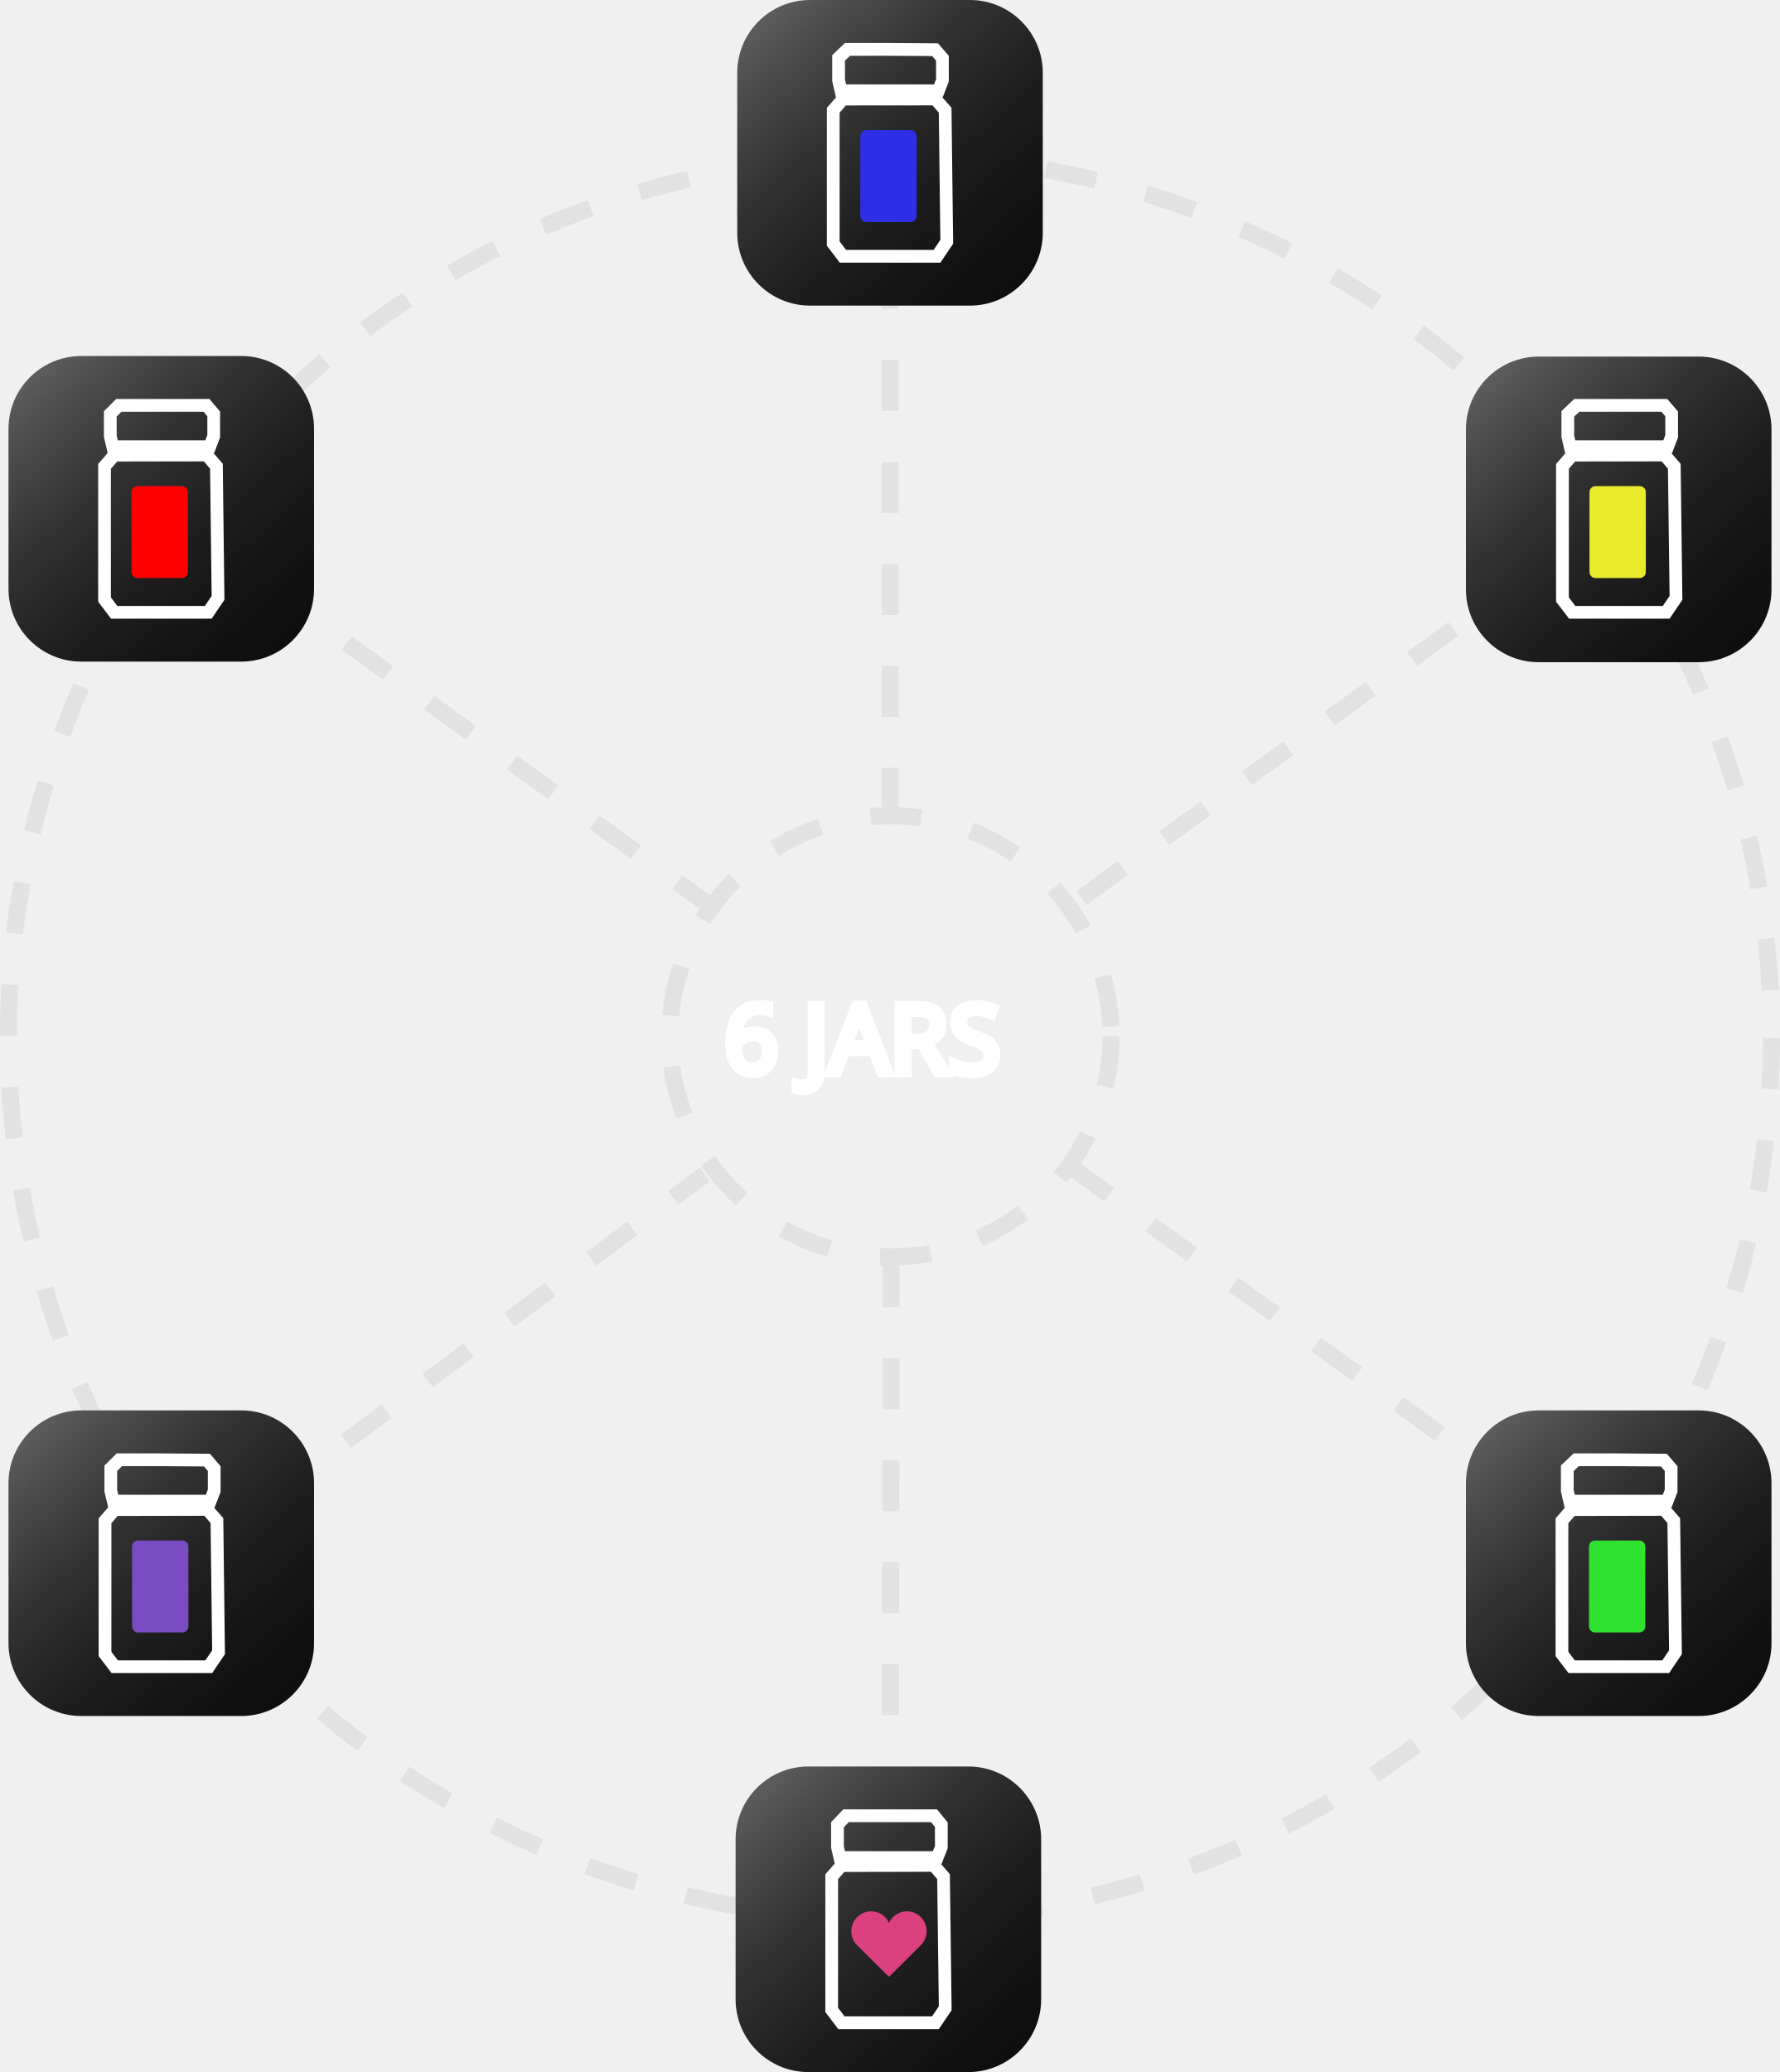
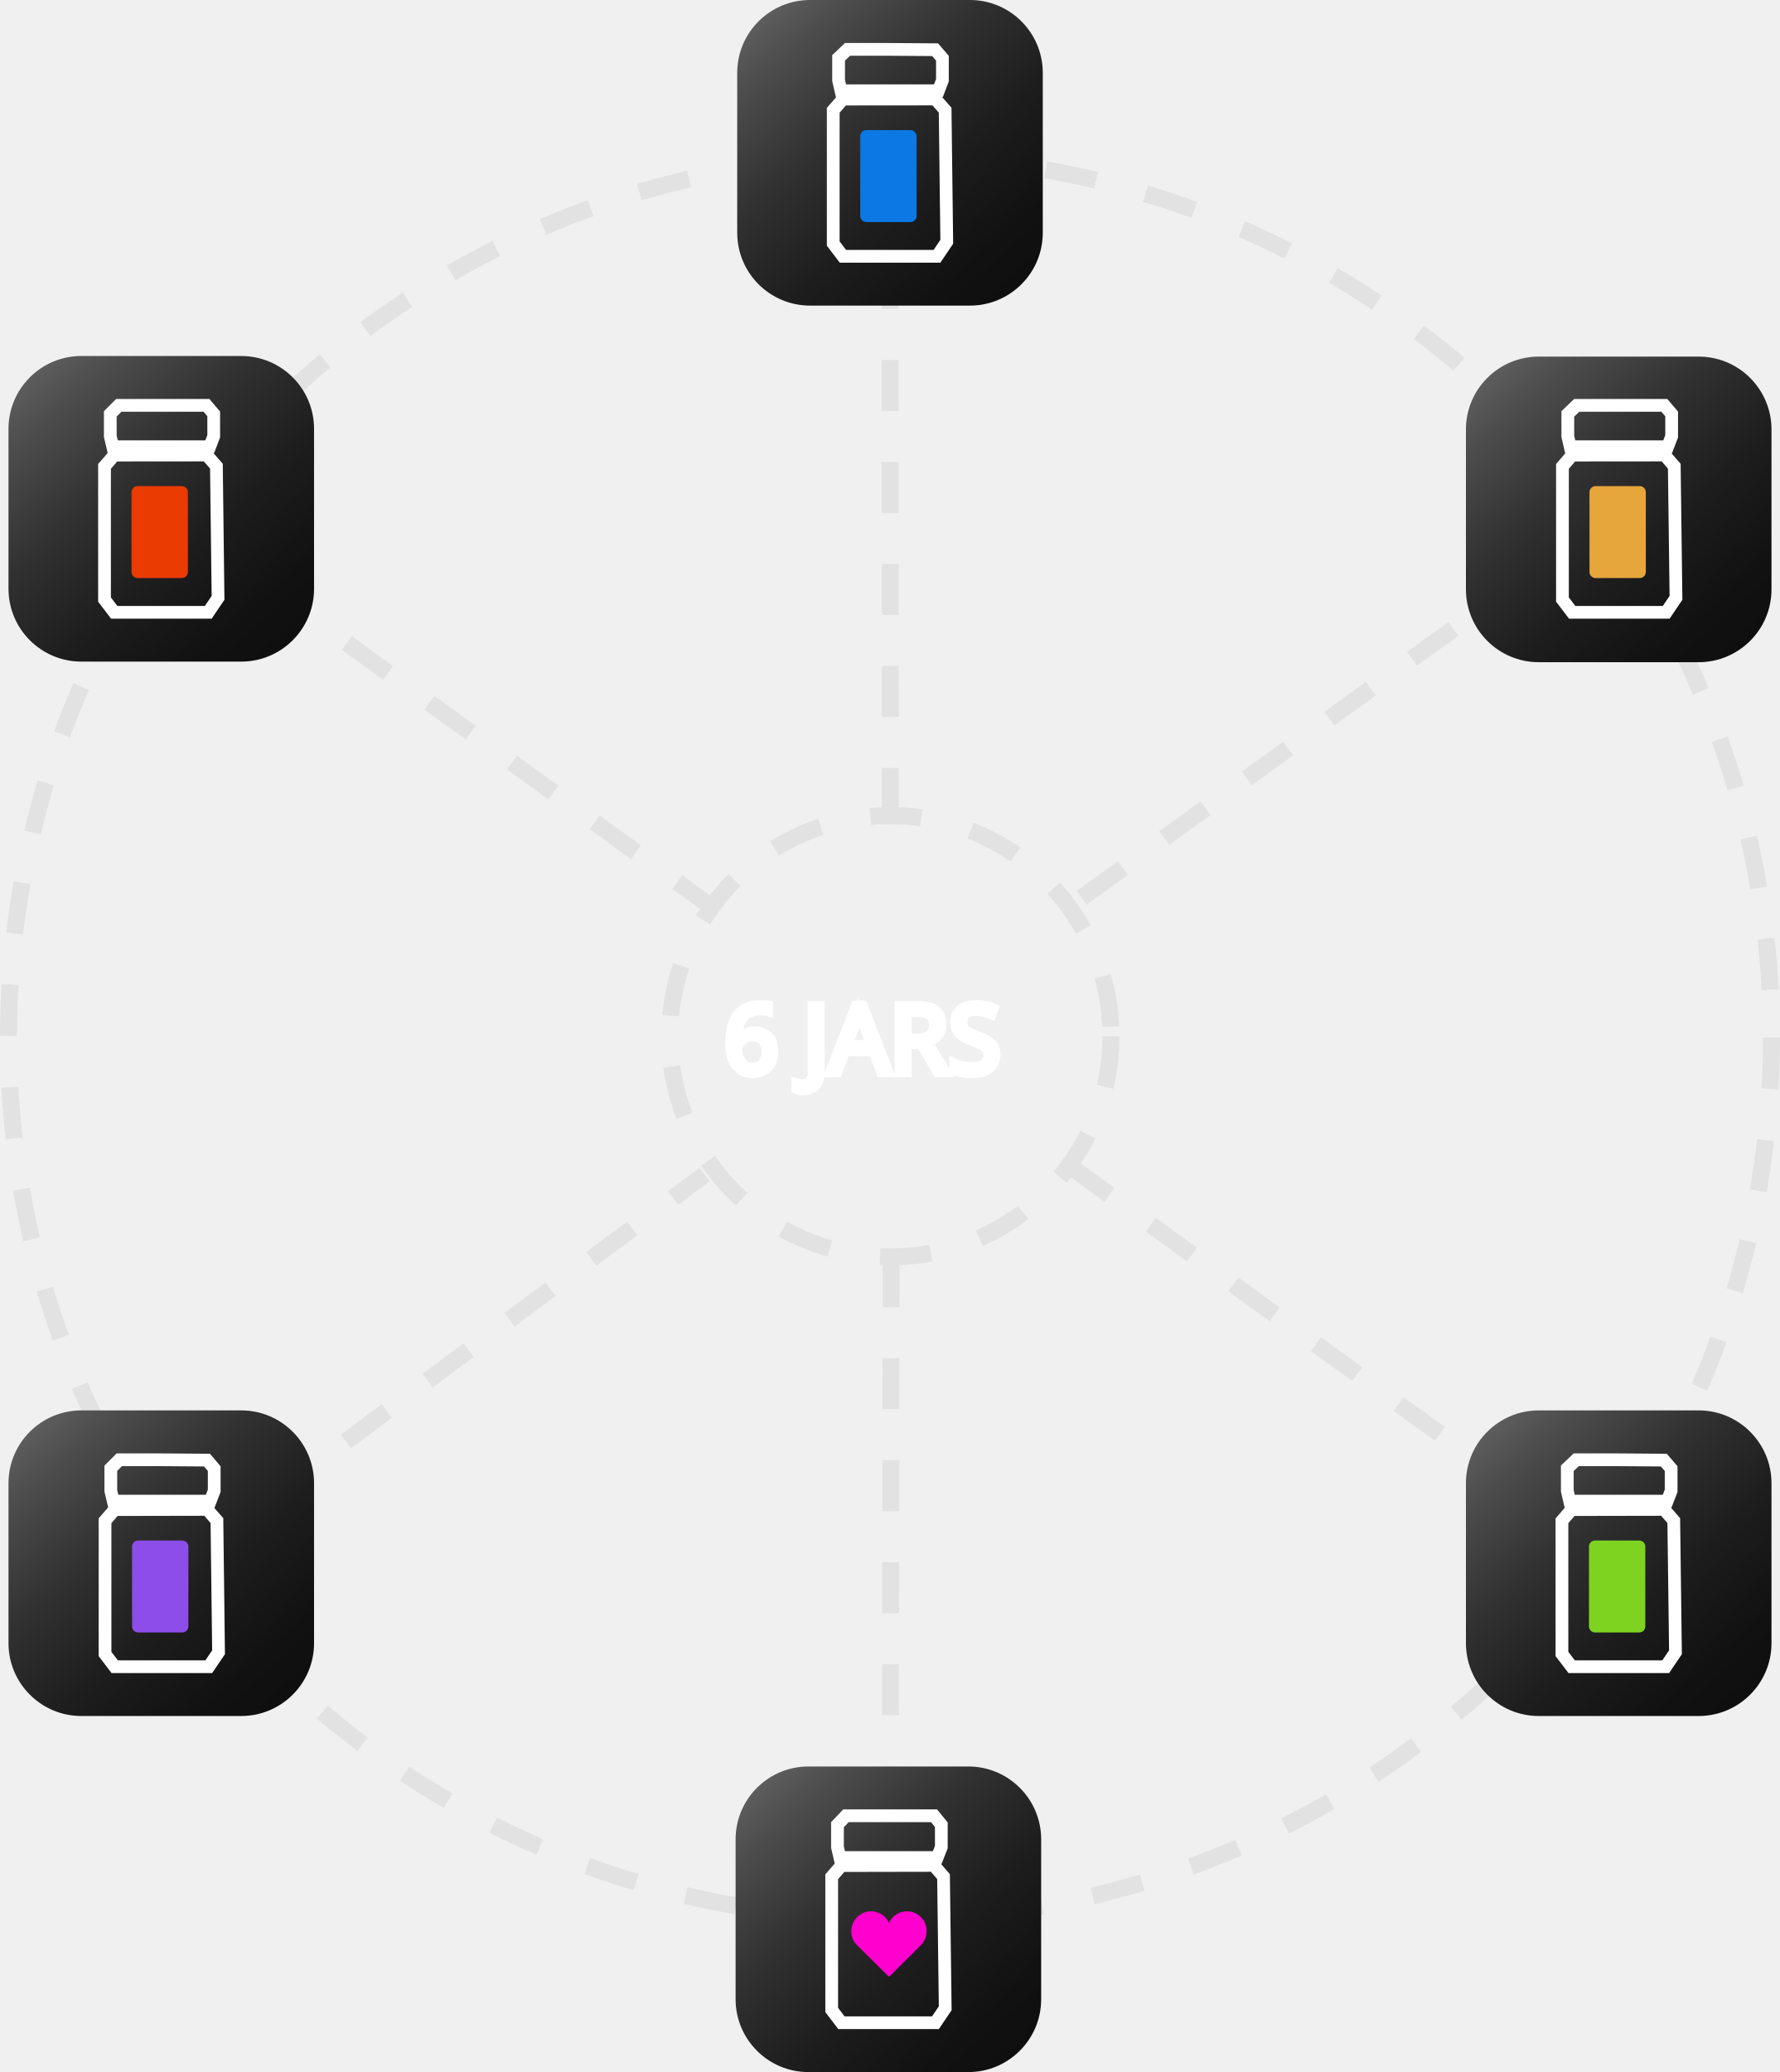
<svg xmlns="http://www.w3.org/2000/svg" version="1.1" id="Graphic_Elements" x="0px" y="0px" viewBox="0 0 209.47 243.81" style="enable-background:new 0 0 209.47 243.81;" xml:space="preserve">
  <circle style="fill:none;stroke:#E2E2E2;stroke-width:2;stroke-miterlimit:10;stroke-dasharray:6.04,6.04;" cx="104.74" cy="122.1" r="103.74" />
  <line style="fill:none;stroke:#E2E2E2;stroke-width:2;stroke-miterlimit:10;stroke-dasharray:6;" x1="104.76" y1="225.82" x2="104.88" y2="147.9" />
  <line style="fill:none;stroke:#E2E2E2;stroke-width:2;stroke-miterlimit:10;stroke-dasharray:6;" x1="21.45" y1="183.94" x2="82.92" y2="138.21" />
  <line style="fill:none;stroke:#E2E2E2;stroke-width:2;stroke-miterlimit:10;stroke-dasharray:6;" x1="104.74" y1="18.36" x2="104.78" y2="95.98" />
  <line style="fill:none;stroke:#E2E2E2;stroke-width:2;stroke-miterlimit:10;stroke-dasharray:6;" x1="84.56" y1="107.31" x2="18.98" y2="59.87" />
  <line style="fill:none;stroke:#E2E2E2;stroke-width:2;stroke-miterlimit:10;stroke-dasharray:6;" x1="190.49" y1="59.94" x2="125" y2="107.31" />
  <line style="fill:none;stroke:#E2E2E2;stroke-width:2;stroke-miterlimit:10;stroke-dasharray:6;" x1="125.7" y1="137.07" x2="190.49" y2="183.94" />
-   <linearGradient id="SVGID_1_" gradientUnits="userSpaceOnUse" x1="84.652" y1="250.442" x2="122.862" y2="207.792" gradientTransform="matrix(1 0 0 -1 0 246)">
+   <linearGradient id="SVGID_1_" gradientUnits="userSpaceOnUse" x1="84.652" y1="249.558" x2="122.862" y2="292.208" gradientTransform="matrix(1 0 0 1 0 -254)">
    <stop offset="0" style="stop-color:#7A7A7A" />
    <stop offset="0.04" style="stop-color:#707070" />
    <stop offset="0.23" style="stop-color:#4D4D4D" />
    <stop offset="0.42" style="stop-color:#313131" />
    <stop offset="0.62" style="stop-color:#1D1D1D" />
    <stop offset="0.81" style="stop-color:#111111" />
    <stop offset="1" style="stop-color:#0D0D0D" />
  </linearGradient>
  <path style="fill:url(#SVGID_1_);" d="M95.33,0h18.82c4.73,0,8.57,3.84,8.57,8.57v18.82c0,4.73-3.84,8.57-8.57,8.57H95.33  c-4.73,0-8.57-3.84-8.57-8.57V8.57C86.76,3.84,90.6,0,95.33,0z" />
  <path style="fill:none;stroke:#FFFFFF;stroke-width:1.5;stroke-miterlimit:10;" d="M104.51,5.81h-4.77l-1.05,1v2.64l0.28,1.23h11.47  l0.47-1.23v-2.6l-0.86-1L104.51,5.81z" />
  <path style="fill:none;stroke:#FFFFFF;stroke-width:1.5;stroke-miterlimit:10;" d="M99.2,11.66c-0.38,0.44-0.75,0.89-1.14,1.32  v15.68c0.38,0.5,0.75,1,1.14,1.5h11.07l1.15-1.71c-0.06-5.16-0.12-10.32-0.19-15.48c-0.39-0.44-0.75-0.88-1.15-1.32L99.2,11.66z" />
-   <path style="fill:#2E2EE5;" d="M101.96,15.31h5.19c0.4,0,0.72,0.32,0.72,0.72v9.38c0,0.4-0.32,0.72-0.72,0.72h-5.19  c-0.4,0-0.72-0.32-0.72-0.72v-9.38C101.24,15.63,101.56,15.31,101.96,15.31z" />
-   <linearGradient id="SVGID_2_" gradientUnits="userSpaceOnUse" x1="-1.105" y1="208.554" x2="37.105" y2="165.894" gradientTransform="matrix(1 0 0 -1 0 246)">
+   <path style="fill:#0B78E3;" d="M101.96,15.31h5.19c0.4,0,0.72,0.32,0.72,0.72v9.38c0,0.4-0.32,0.72-0.72,0.72h-5.19  c-0.4,0-0.72-0.32-0.72-0.72v-9.38C101.24,15.63,101.56,15.31,101.96,15.31z" />
+   <linearGradient id="SVGID_2_" gradientUnits="userSpaceOnUse" x1="-1.105" y1="291.446" x2="37.105" y2="334.106" gradientTransform="matrix(1 0 0 1 0 -254)">
    <stop offset="0" style="stop-color:#7A7A7A" />
    <stop offset="0.04" style="stop-color:#707070" />
    <stop offset="0.23" style="stop-color:#4D4D4D" />
    <stop offset="0.42" style="stop-color:#313131" />
    <stop offset="0.62" style="stop-color:#1D1D1D" />
    <stop offset="0.81" style="stop-color:#111111" />
    <stop offset="1" style="stop-color:#0D0D0D" />
  </linearGradient>
  <path style="fill:url(#SVGID_2_);" d="M9.57,41.89h18.82c4.73,0,8.57,3.84,8.57,8.57v18.82c0,4.73-3.84,8.57-8.57,8.57H9.57  C4.84,77.85,1,74.01,1,69.28V50.46C1,45.73,4.84,41.89,9.57,41.89z" />
-   <linearGradient id="SVGID_3_" gradientUnits="userSpaceOnUse" x1="170.41" y1="208.49" x2="208.62" y2="165.83" gradientTransform="matrix(1 0 0 -1 0 246)">
+   <linearGradient id="SVGID_3_" gradientUnits="userSpaceOnUse" x1="170.41" y1="291.51" x2="208.62" y2="334.17" gradientTransform="matrix(1 0 0 1 0 -254)">
    <stop offset="0" style="stop-color:#7A7A7A" />
    <stop offset="0.04" style="stop-color:#707070" />
    <stop offset="0.23" style="stop-color:#4D4D4D" />
    <stop offset="0.42" style="stop-color:#313131" />
    <stop offset="0.62" style="stop-color:#1D1D1D" />
    <stop offset="0.81" style="stop-color:#111111" />
    <stop offset="1" style="stop-color:#0D0D0D" />
  </linearGradient>
  <path style="fill:url(#SVGID_3_);" d="M181.09,41.96h18.82c4.73,0,8.57,3.84,8.57,8.57v18.82c0,4.73-3.84,8.57-8.57,8.57h-18.82  c-4.73,0-8.57-3.84-8.57-8.57V50.53C172.52,45.8,176.36,41.96,181.09,41.96z" />
-   <linearGradient id="SVGID_4_" gradientUnits="userSpaceOnUse" x1="170.415" y1="84.484" x2="208.625" y2="41.824" gradientTransform="matrix(1 0 0 -1 0 246)">
+   <linearGradient id="SVGID_4_" gradientUnits="userSpaceOnUse" x1="170.415" y1="415.516" x2="208.625" y2="458.176" gradientTransform="matrix(1 0 0 1 0 -254)">
    <stop offset="0" style="stop-color:#7A7A7A" />
    <stop offset="0.04" style="stop-color:#707070" />
    <stop offset="0.23" style="stop-color:#4D4D4D" />
    <stop offset="0.42" style="stop-color:#313131" />
    <stop offset="0.62" style="stop-color:#1D1D1D" />
    <stop offset="0.81" style="stop-color:#111111" />
    <stop offset="1" style="stop-color:#0D0D0D" />
  </linearGradient>
  <path style="fill:url(#SVGID_4_);" d="M181.09,165.96h18.82c4.73,0,8.57,3.84,8.57,8.57v18.82c0,4.73-3.84,8.57-8.57,8.57h-18.82  c-4.73,0-8.57-3.84-8.57-8.57v-18.82C172.52,169.8,176.36,165.96,181.09,165.96z" />
-   <linearGradient id="SVGID_5_" gradientUnits="userSpaceOnUse" x1="-1.105" y1="84.484" x2="37.105" y2="41.824" gradientTransform="matrix(1 0 0 -1 0 246)">
+   <linearGradient id="SVGID_5_" gradientUnits="userSpaceOnUse" x1="-1.105" y1="415.516" x2="37.105" y2="458.176" gradientTransform="matrix(1 0 0 1 0 -254)">
    <stop offset="0" style="stop-color:#7A7A7A" />
    <stop offset="0.04" style="stop-color:#707070" />
    <stop offset="0.23" style="stop-color:#4D4D4D" />
    <stop offset="0.42" style="stop-color:#313131" />
    <stop offset="0.62" style="stop-color:#1D1D1D" />
    <stop offset="0.81" style="stop-color:#111111" />
    <stop offset="1" style="stop-color:#0D0D0D" />
  </linearGradient>
  <path style="fill:url(#SVGID_5_);" d="M9.57,165.96h18.82c4.73,0,8.57,3.84,8.57,8.57v18.82c0,4.73-3.84,8.57-8.57,8.57H9.57  c-4.73,0-8.57-3.84-8.57-8.57v-18.82C1,169.8,4.84,165.96,9.57,165.96z" />
-   <linearGradient id="SVGID_6_" gradientUnits="userSpaceOnUse" x1="84.464" y1="42.585" x2="122.674" y2="-0.075" gradientTransform="matrix(1 0 0 -1 0 246)">
+   <linearGradient id="SVGID_6_" gradientUnits="userSpaceOnUse" x1="84.464" y1="457.415" x2="122.674" y2="500.075" gradientTransform="matrix(1 0 0 1 0 -254)">
    <stop offset="0" style="stop-color:#7A7A7A" />
    <stop offset="0.04" style="stop-color:#707070" />
    <stop offset="0.23" style="stop-color:#4D4D4D" />
    <stop offset="0.42" style="stop-color:#313131" />
    <stop offset="0.62" style="stop-color:#1D1D1D" />
    <stop offset="0.81" style="stop-color:#111111" />
    <stop offset="1" style="stop-color:#0D0D0D" />
  </linearGradient>
  <path style="fill:url(#SVGID_6_);" d="M95.14,207.86h18.82c4.73,0,8.57,3.84,8.57,8.57v18.82c0,4.73-3.84,8.57-8.57,8.57H95.14  c-4.73,0-8.57-3.84-8.57-8.57v-18.82C86.57,211.7,90.41,207.86,95.14,207.86z" />
  <path style="fill:none;stroke:#FFFFFF;stroke-width:1.5;stroke-miterlimit:10;" d="M18.74,47.7h-4.76l-1,1v2.64l0.29,1.23h11.41  l0.47-1.23V48.7l-0.85-1H18.74z" />
  <path style="fill:none;stroke:#FFFFFF;stroke-width:1.5;stroke-miterlimit:10;" d="M13.44,53.55c-0.37,0.45-0.75,0.89-1.14,1.33  v15.67c0.38,0.5,0.75,1,1.14,1.5h11.07l1.15-1.7c-0.06-5.16-0.12-10.32-0.19-15.49c-0.39-0.44-0.75-0.88-1.14-1.32L13.44,53.55z" />
-   <path style="fill:#FF0000;" d="M16.2,57.2h5.19c0.4,0,0.72,0.32,0.72,0.72v9.38c0,0.4-0.32,0.72-0.72,0.72H16.2  c-0.4,0-0.72-0.32-0.72-0.72v-9.38C15.48,57.52,15.8,57.2,16.2,57.2z" />
+   <path style="fill:#EA3B00;" d="M16.2,57.2h5.19c0.4,0,0.72,0.32,0.72,0.72v9.38c0,0.4-0.32,0.72-0.72,0.72H16.2  c-0.4,0-0.72-0.32-0.72-0.72v-9.38C15.48,57.52,15.8,57.2,16.2,57.2z" />
  <path style="fill:none;stroke:#FFFFFF;stroke-width:1.5;stroke-miterlimit:10;" d="M18.81,171.77h-4.77l-1,1v2.65l0.29,1.22h11.41  l0.47-1.22v-2.61l-0.85-1L18.81,171.77z" />
  <path style="fill:none;stroke:#FFFFFF;stroke-width:1.5;stroke-miterlimit:10;" d="M13.5,177.63c-0.37,0.44-0.75,0.88-1.14,1.32  v15.67c0.38,0.5,0.75,1,1.14,1.5h11.07l1.15-1.7c-0.06-5.16-0.12-10.32-0.19-15.49c-0.39-0.43-0.75-0.88-1.14-1.32L13.5,177.63z" />
-   <path style="fill:#794CC1;" d="M16.26,181.27h5.19c0.4,0,0.72,0.32,0.72,0.72v9.38c0,0.4-0.32,0.72-0.72,0.72h-5.19  c-0.4,0-0.72-0.32-0.72-0.72v-9.38C15.54,181.59,15.86,181.27,16.26,181.27z" />
+   <path style="fill:#8D4DE8;" d="M16.26,181.27h5.19c0.4,0,0.72,0.32,0.72,0.72v9.38c0,0.4-0.32,0.72-0.72,0.72h-5.19  c-0.4,0-0.72-0.32-0.72-0.72v-9.38C15.54,181.59,15.86,181.27,16.26,181.27z" />
  <path style="fill:none;stroke:#FFFFFF;stroke-width:1.5;stroke-miterlimit:10;" d="M104.32,213.66h-4.76l-1,1.05v2.64l0.28,1.22  h11.46l0.48-1.22v-2.64l-0.86-1.05H104.32z" />
  <path style="fill:none;stroke:#FFFFFF;stroke-width:1.5;stroke-miterlimit:10;" d="M99.02,219.52c-0.38,0.44-0.75,0.88-1.14,1.32  v15.67c0.38,0.51,0.75,1,1.14,1.5h11.07l1.15-1.7c-0.07-5.16-0.13-10.32-0.2-15.49c-0.38-0.43-0.75-0.87-1.14-1.32L99.02,219.52z" />
-   <path style="fill:#DB407F;" d="M109.05,227.26c0.02-1.28-1-2.34-2.28-2.36c-0.92-0.01-1.76,0.52-2.15,1.36  c-0.53-1.17-1.91-1.68-3.07-1.15c-0.84,0.38-1.37,1.23-1.36,2.15c-0.01,0.56,0.19,1.09,0.56,1.51c0.08,0.09,0.17,0.18,0.26,0.26  l3.53,3.51c0.05,0.04,0.11,0.04,0.16,0l3.67-3.65l0,0C108.8,228.46,109.04,227.87,109.05,227.26L109.05,227.26z" />
+   <path style="fill:#FF00CF;" d="M109.05,227.26c0.02-1.28-1-2.34-2.28-2.36c-0.92-0.01-1.76,0.52-2.15,1.36  c-0.53-1.17-1.91-1.68-3.07-1.15c-0.84,0.38-1.37,1.23-1.36,2.15c-0.01,0.56,0.19,1.09,0.56,1.51c0.08,0.09,0.17,0.18,0.26,0.26  l3.53,3.51c0.05,0.04,0.11,0.04,0.16,0l3.67-3.65l0,0C108.8,228.46,109.04,227.87,109.05,227.26L109.05,227.26z" />
  <path style="fill:none;stroke:#FFFFFF;stroke-width:1.5;stroke-miterlimit:10;" d="M190.27,171.77h-4.77l-1.05,1v2.65l0.28,1.22  h11.47l0.47-1.22v-2.61l-0.86-1L190.27,171.77z" />
  <path style="fill:none;stroke:#FFFFFF;stroke-width:1.5;stroke-miterlimit:10;" d="M184.96,177.63c-0.38,0.44-0.75,0.88-1.14,1.32  v15.67c0.38,0.5,0.75,1,1.14,1.5h11.07l1.15-1.7c-0.07-5.16-0.13-10.32-0.2-15.49c-0.38-0.43-0.75-0.88-1.14-1.32L184.96,177.63z" />
-   <path style="fill:#30E230;" d="M187.72,181.27h5.19c0.4,0,0.72,0.32,0.72,0.72v9.38c0,0.4-0.32,0.72-0.72,0.72h-5.19  c-0.4,0-0.72-0.32-0.72-0.72v-9.38C187,181.59,187.32,181.27,187.72,181.27z" />
+   <path style="fill:#7ED321;" d="M187.72,181.27h5.19c0.4,0,0.72,0.32,0.72,0.72v9.38c0,0.4-0.32,0.72-0.72,0.72h-5.19  c-0.4,0-0.72-0.32-0.72-0.72v-9.38C187,181.59,187.32,181.27,187.72,181.27z" />
  <path style="fill:none;stroke:#FFFFFF;stroke-width:1.5;stroke-miterlimit:10;" d="M190.33,47.7h-4.77l-1.05,1v2.64l0.28,1.23h11.47  l0.47-1.23V48.7l-0.86-1H190.33z" />
  <path style="fill:none;stroke:#FFFFFF;stroke-width:1.5;stroke-miterlimit:10;" d="M185.02,53.55c-0.38,0.45-0.75,0.89-1.14,1.33  v15.67c0.38,0.5,0.75,1,1.14,1.5h11.07l1.15-1.7c-0.07-5.16-0.14-10.32-0.2-15.49c-0.38-0.44-0.75-0.88-1.14-1.32L185.02,53.55z" />
-   <path style="fill:#EAEA2D;" d="M187.78,57.2h5.19c0.4,0,0.72,0.32,0.72,0.72v9.38c0,0.4-0.32,0.72-0.72,0.72h-5.19  c-0.4,0-0.72-0.32-0.72-0.72v-9.38C187.06,57.52,187.38,57.2,187.78,57.2z" />
+   <path style="fill:#E6A63C;" d="M187.78,57.2h5.19c0.4,0,0.72,0.32,0.72,0.72v9.38c0,0.4-0.32,0.72-0.72,0.72h-5.19  c-0.4,0-0.72-0.32-0.72-0.72v-9.38C187.06,57.52,187.38,57.2,187.78,57.2z" />
  <circle style="fill:none;stroke:#E2E2E2;stroke-width:2;stroke-miterlimit:10;stroke-dasharray:6;" cx="104.78" cy="121.94" r="25.96" />
-   <text transform="matrix(1 0 0 1 85.24 126.25)" style="fill:#FFFFFF;stroke:#FFFFFF;stroke-miterlimit:10; font-family:'Helvetica-Bold'; font-size:11.16px;">6 JARS</text>
+   <text transform="matrix(1 0 0 1 85.24 126.25)" style="fill:#FFFFFF; font-family:'Helvetica-Bold'; font-size:11.16px;">6 JARS</text>
+   <text transform="matrix(1 0 0 1 85.24 126.25)" style="fill:none;stroke:#FFFFFF;stroke-miterlimit:10; font-family:'Helvetica-Bold'; font-size:11.16px;">6 JARS</text>
</svg>
